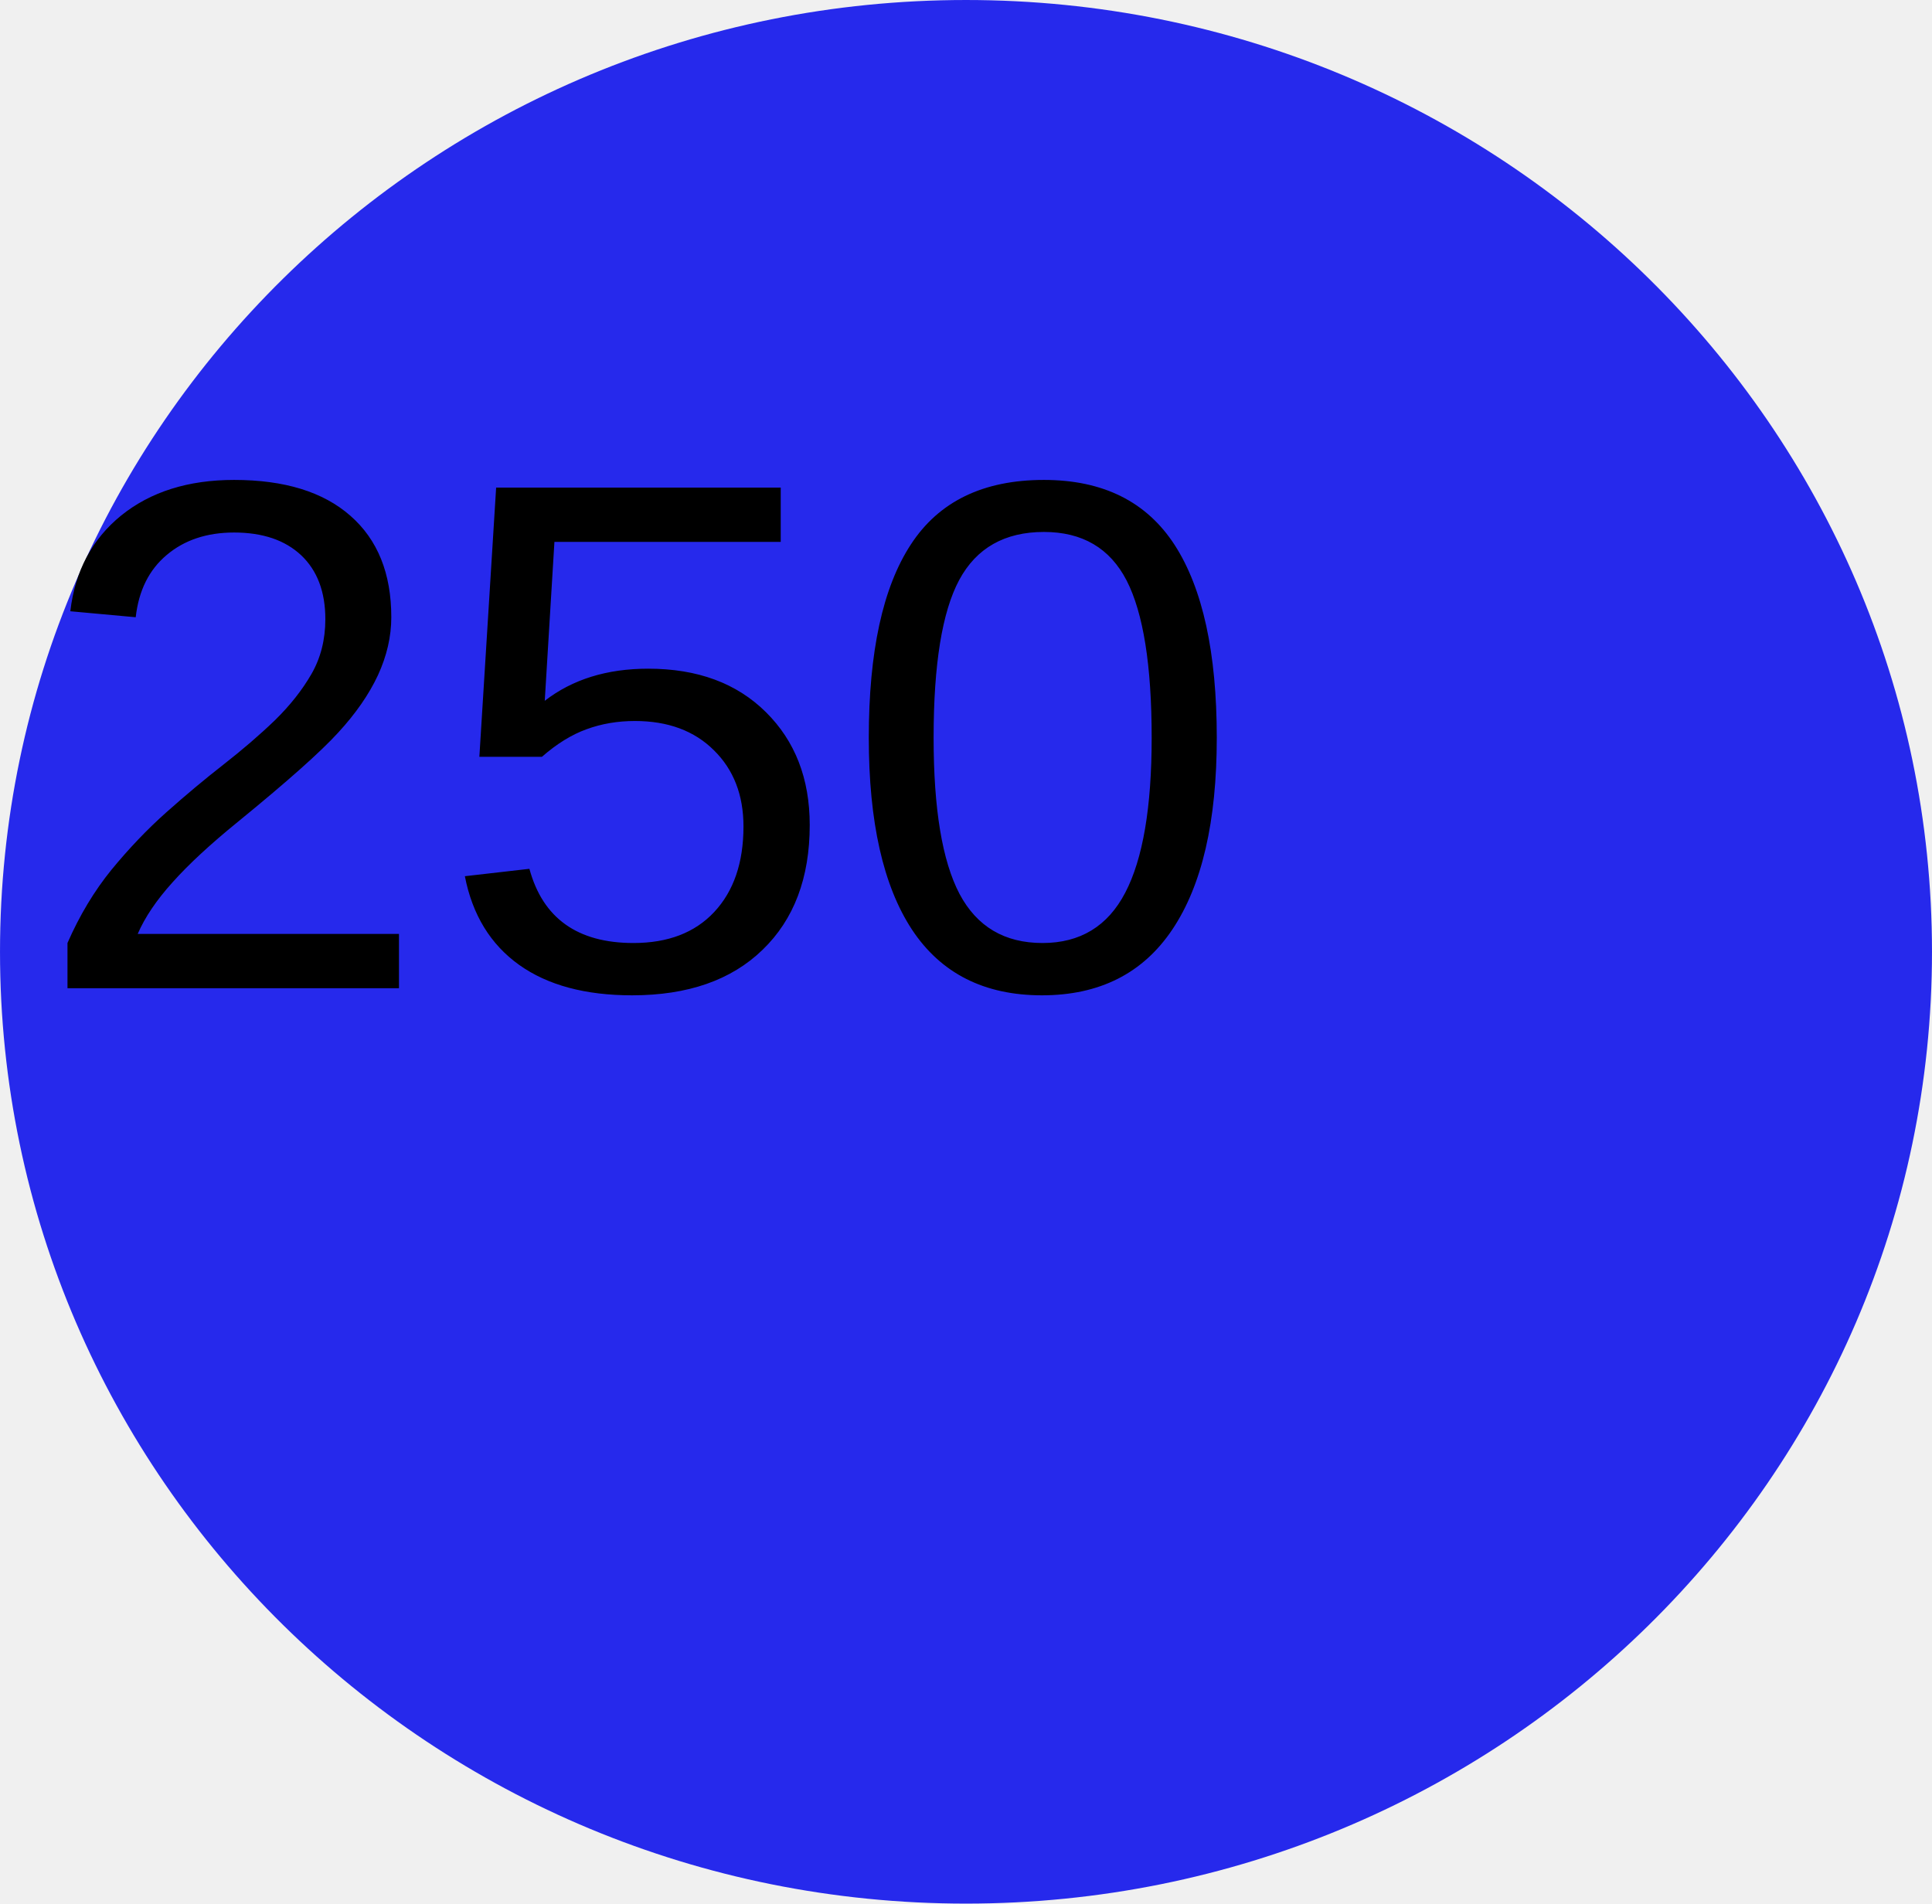
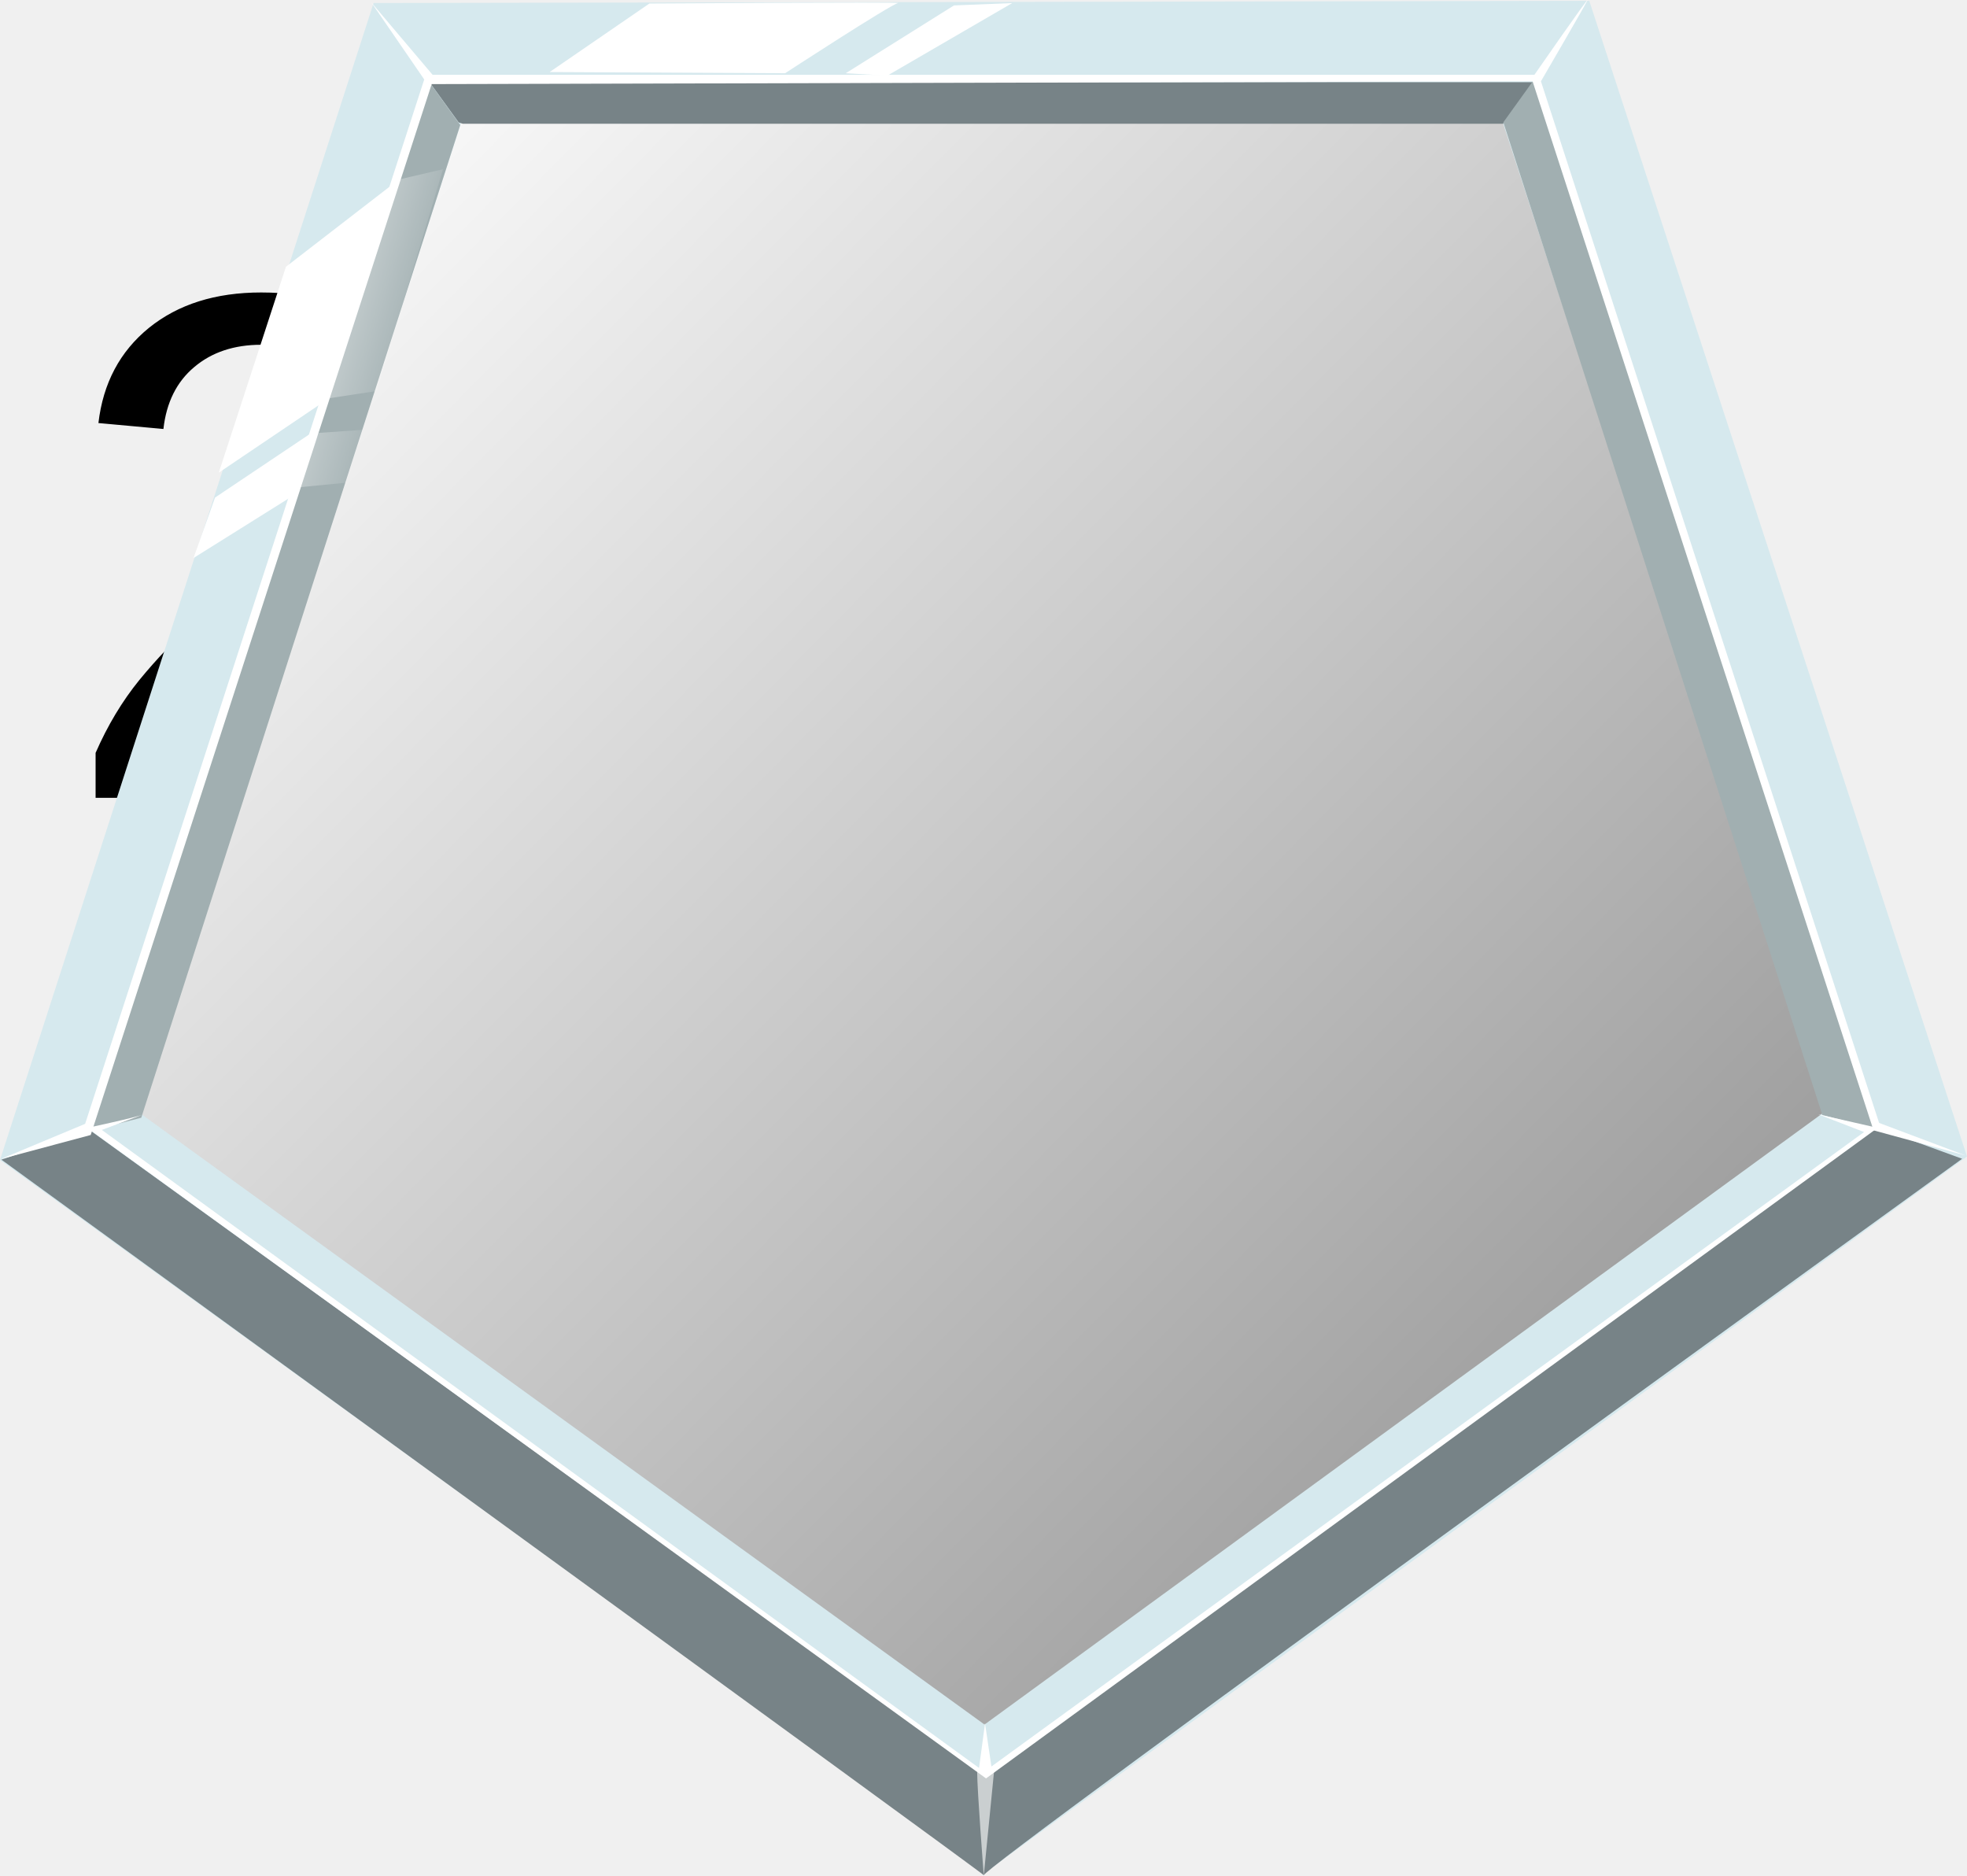
- <svg xmlns="http://www.w3.org/2000/svg" width="106.181" height="104.63" viewBox="0 0 106.181 104.63" version="1.1" id="svg1">
-   <defs id="defs1" />
-   <g id="g11" style="display:inline" transform="translate(-6.486488,-8.011753)">
-     <ellipse style="fill:#2629ec;fill-opacity:1;stroke:none;stroke-width:2.891;stroke-dasharray:8.674, 2.891;stroke-dashoffset:9.831" id="ellipse10" cx="59.577" cy="60.327" rx="53.09" ry="52.315" />
+ <svg xmlns="http://www.w3.org/2000/svg" xmlns:xlink="http://www.w3.org/1999/xlink" width="108.76" height="103.69" viewBox="0 0 108.76 103.69" version="1.1" id="svg1">
+   <defs id="defs1">
+     <linearGradient id="linearGradient58">
+       <stop style="stop-color:#ffffff;stop-opacity:1;" offset="0" id="stop55" />
+       <stop style="stop-color:#ffffff;stop-opacity:0;" offset="0.669" id="stop58" />
+     </linearGradient>
+     <linearGradient id="linearGradient409">
+       <stop style="stop-color:#ffffff;stop-opacity:1;" offset="0" id="stop409" />
+       <stop style="stop-color:#ffffff;stop-opacity:0;" offset="0.669" id="stop410" />
+     </linearGradient>
+     <linearGradient id="linearGradient396">
+       <stop style="stop-color:#838383;stop-opacity:1;" offset="0" id="stop396" />
+       <stop style="stop-color:#ffffff;stop-opacity:1;" offset="1" id="stop397" />
+     </linearGradient>
+     <linearGradient xlink:href="#linearGradient396" id="linearGradient63" gradientUnits="userSpaceOnUse" x1="-45.868" y1="-24.986" x2="38.948" y2="58.561" />
+     <linearGradient xlink:href="#linearGradient58" id="linearGradient64" gradientUnits="userSpaceOnUse" x1="17.318" y1="33.046" x2="34.495" y2="37.993" />
+     <linearGradient xlink:href="#linearGradient409" id="linearGradient65" gradientUnits="userSpaceOnUse" gradientTransform="translate(-4.426524,14.00864)" x1="17.318" y1="33.046" x2="34.495" y2="37.993" />
+   </defs>
+   <g id="g11" style="display:inline" transform="translate(-4.909535,-18.22133)">
    <text xml:space="preserve" style="font-size:40px;writing-mode:lr-tb;direction:ltr;fill:#000000;fill-opacity:1;stroke:none;stroke-width:2.891;stroke-dasharray:8.674, 2.891;stroke-dashoffset:9.831" x="8.179" y="62.327" id="text11">
      <tspan id="tspan11" x="8.179" y="62.327" style="font-style:normal;font-variant:normal;font-weight:normal;font-stretch:normal;font-size:40px;font-family:Arial;-inkscape-font-specification:Arial;fill:#000000;fill-opacity:1;stroke:none">250</tspan>
    </text>
+     <g id="g72" style="display:inline" transform="translate(0,-2)">
+       <path style="fill:url(#linearGradient63);fill-opacity:1;stroke:#d6e9ee;stroke-width:5.969;stroke-dasharray:none;stroke-dashoffset:9.831;stroke-opacity:1" id="path58" d="M 25.706,65.51 -30.413,65.665 -47.902,12.341 -2.592,-20.77 42.9,12.09 Z" transform="matrix(-1.111854,-0.00108593,0.00108593,-1.111854,56.49339,96.56755)" />
+       <g id="g62">
+         <path style="fill:#778387;fill-opacity:1;stroke:none;stroke-width:5.969;stroke-dasharray:none;stroke-dashoffset:9.831;stroke-opacity:1" d="m 30.27,26.988 -1.608,-2.221 h 61.036 l -1.685,2.297 H 30.5 Z" id="path59" />
+         <path style="fill:#778387;fill-opacity:1;stroke:none;stroke-width:5.969;stroke-dasharray:none;stroke-dashoffset:9.831;stroke-opacity:1" d="M 113.4,84.283 108.689,82.566 59.402,118.457 9.868,82.696 4.987,84.332 c 0,0 54.731,39.769 54.322,39.564 -0.409,-0.205 54.092,-39.613 54.092,-39.613 z" id="path60" />
+         <path style="fill:#a1afb1;fill-opacity:1;stroke:none;stroke-width:5.969;stroke-dasharray:none;stroke-dashoffset:9.831;stroke-opacity:1" d="M 30.357,27.132 12.72,82.016 9.883,82.743 28.652,24.762 Z" id="path61" />
+         <path style="fill:#a1afb1;fill-opacity:1;stroke:none;stroke-width:5.969;stroke-dasharray:none;stroke-dashoffset:9.831;stroke-opacity:1" d="m 88.034,26.981 17.637,54.883 2.837,0.727 -18.769,-57.981 z" id="path62" />
+       </g>
+       <g id="g71">
+         <path style="fill:#ffffff;fill-opacity:1;stroke:none;stroke-width:5.969;stroke-dasharray:none;stroke-dashoffset:9.831;stroke-opacity:1" d="m 9.925,82.968 -4.983,1.336 4.675,-1.952 18.749,-57.738 -2.928,-4.264 3.39,4.007 h 60.923 c 0,0 3.133,-4.52 2.928,-4.109 -0.205,0.411 -2.568,4.469 -2.568,4.469 l 18.698,57.584 4.777,1.798 -5.085,-1.387 -18.852,-57.995 -60.871,0.154 z" id="path63" />
+         <path style="fill:#ffffff;fill-opacity:0.613;stroke:none;stroke-width:5.969;stroke-dasharray:none;stroke-dashoffset:9.831;stroke-opacity:1" d="m 58.939,118.179 c 0,1.014 0.366,5.732 0.366,5.732 l 0.577,-5.851" id="path64" />
+         <path style="fill:#ffffff;fill-opacity:1;stroke:none;stroke-width:5.969;stroke-dasharray:none;stroke-dashoffset:9.831;stroke-opacity:1" d="M 12.836,81.828 C 12.434,82 9.734,82.575 9.734,82.575 l 49.697,35.965 49.295,-35.965 -3.275,-0.747 2.528,0.977 -48.252,35.077 -0.353,-2.387 -0.331,2.466 -48.503,-35.272 z" id="path65" />
+         <path style="display:inline;fill:#ffffff;fill-opacity:1;stroke:none;stroke-width:6;stroke-dasharray:none;stroke-dashoffset:3.4;stroke-opacity:1" d="m 40.817,20.416 -5.516,3.788 13.019,0.066 c 0,0 5.852,-3.814 6.246,-3.879 0.395,-0.066 -13.749,0.025 -13.749,0.025 z" id="path66" />
+         <path style="display:inline;fill:#ffffff;fill-opacity:1;stroke:none;stroke-width:6;stroke-dasharray:none;stroke-dashoffset:3.4;stroke-opacity:1" d="m 57.656,20.522 -5.983,3.748 2.301,0.132 6.904,-4.011 z" id="path67" />
+         <path style="display:inline;fill:url(#linearGradient64);stroke:none;stroke-width:6;stroke-dasharray:none;stroke-dashoffset:3.4;stroke-opacity:1" d="m 29.404,29.576 -2.439,0.569 -3.867,12.095 2.639,-0.403 z" id="path68" />
+         <path style="display:inline;fill:url(#linearGradient65);fill-opacity:1;stroke:none;stroke-width:6;stroke-dasharray:none;stroke-dashoffset:3.4;stroke-opacity:1" d="m 24.977,43.984 -2.439,0.17 -1.367,3.033 2.866,-0.279 z" id="path69" />
+         <path style="display:inline;fill:#ffffff;fill-opacity:1;stroke:none;stroke-width:6;stroke-dasharray:none;stroke-dashoffset:3.4;stroke-opacity:1" d="m 20.72,34.969 6.246,-4.824 -3.867,12.095 -6.092,4.112 z" id="path70" />
+         <path style="display:inline;fill:#ffffff;fill-opacity:1;stroke:none;stroke-width:6;stroke-dasharray:none;stroke-dashoffset:3.4;stroke-opacity:1" d="m 16.799,47.729 5.315,-3.562 -0.677,3.256 -5.826,3.647 z" id="path71" />
+       </g>
+     </g>
  </g>
</svg>
